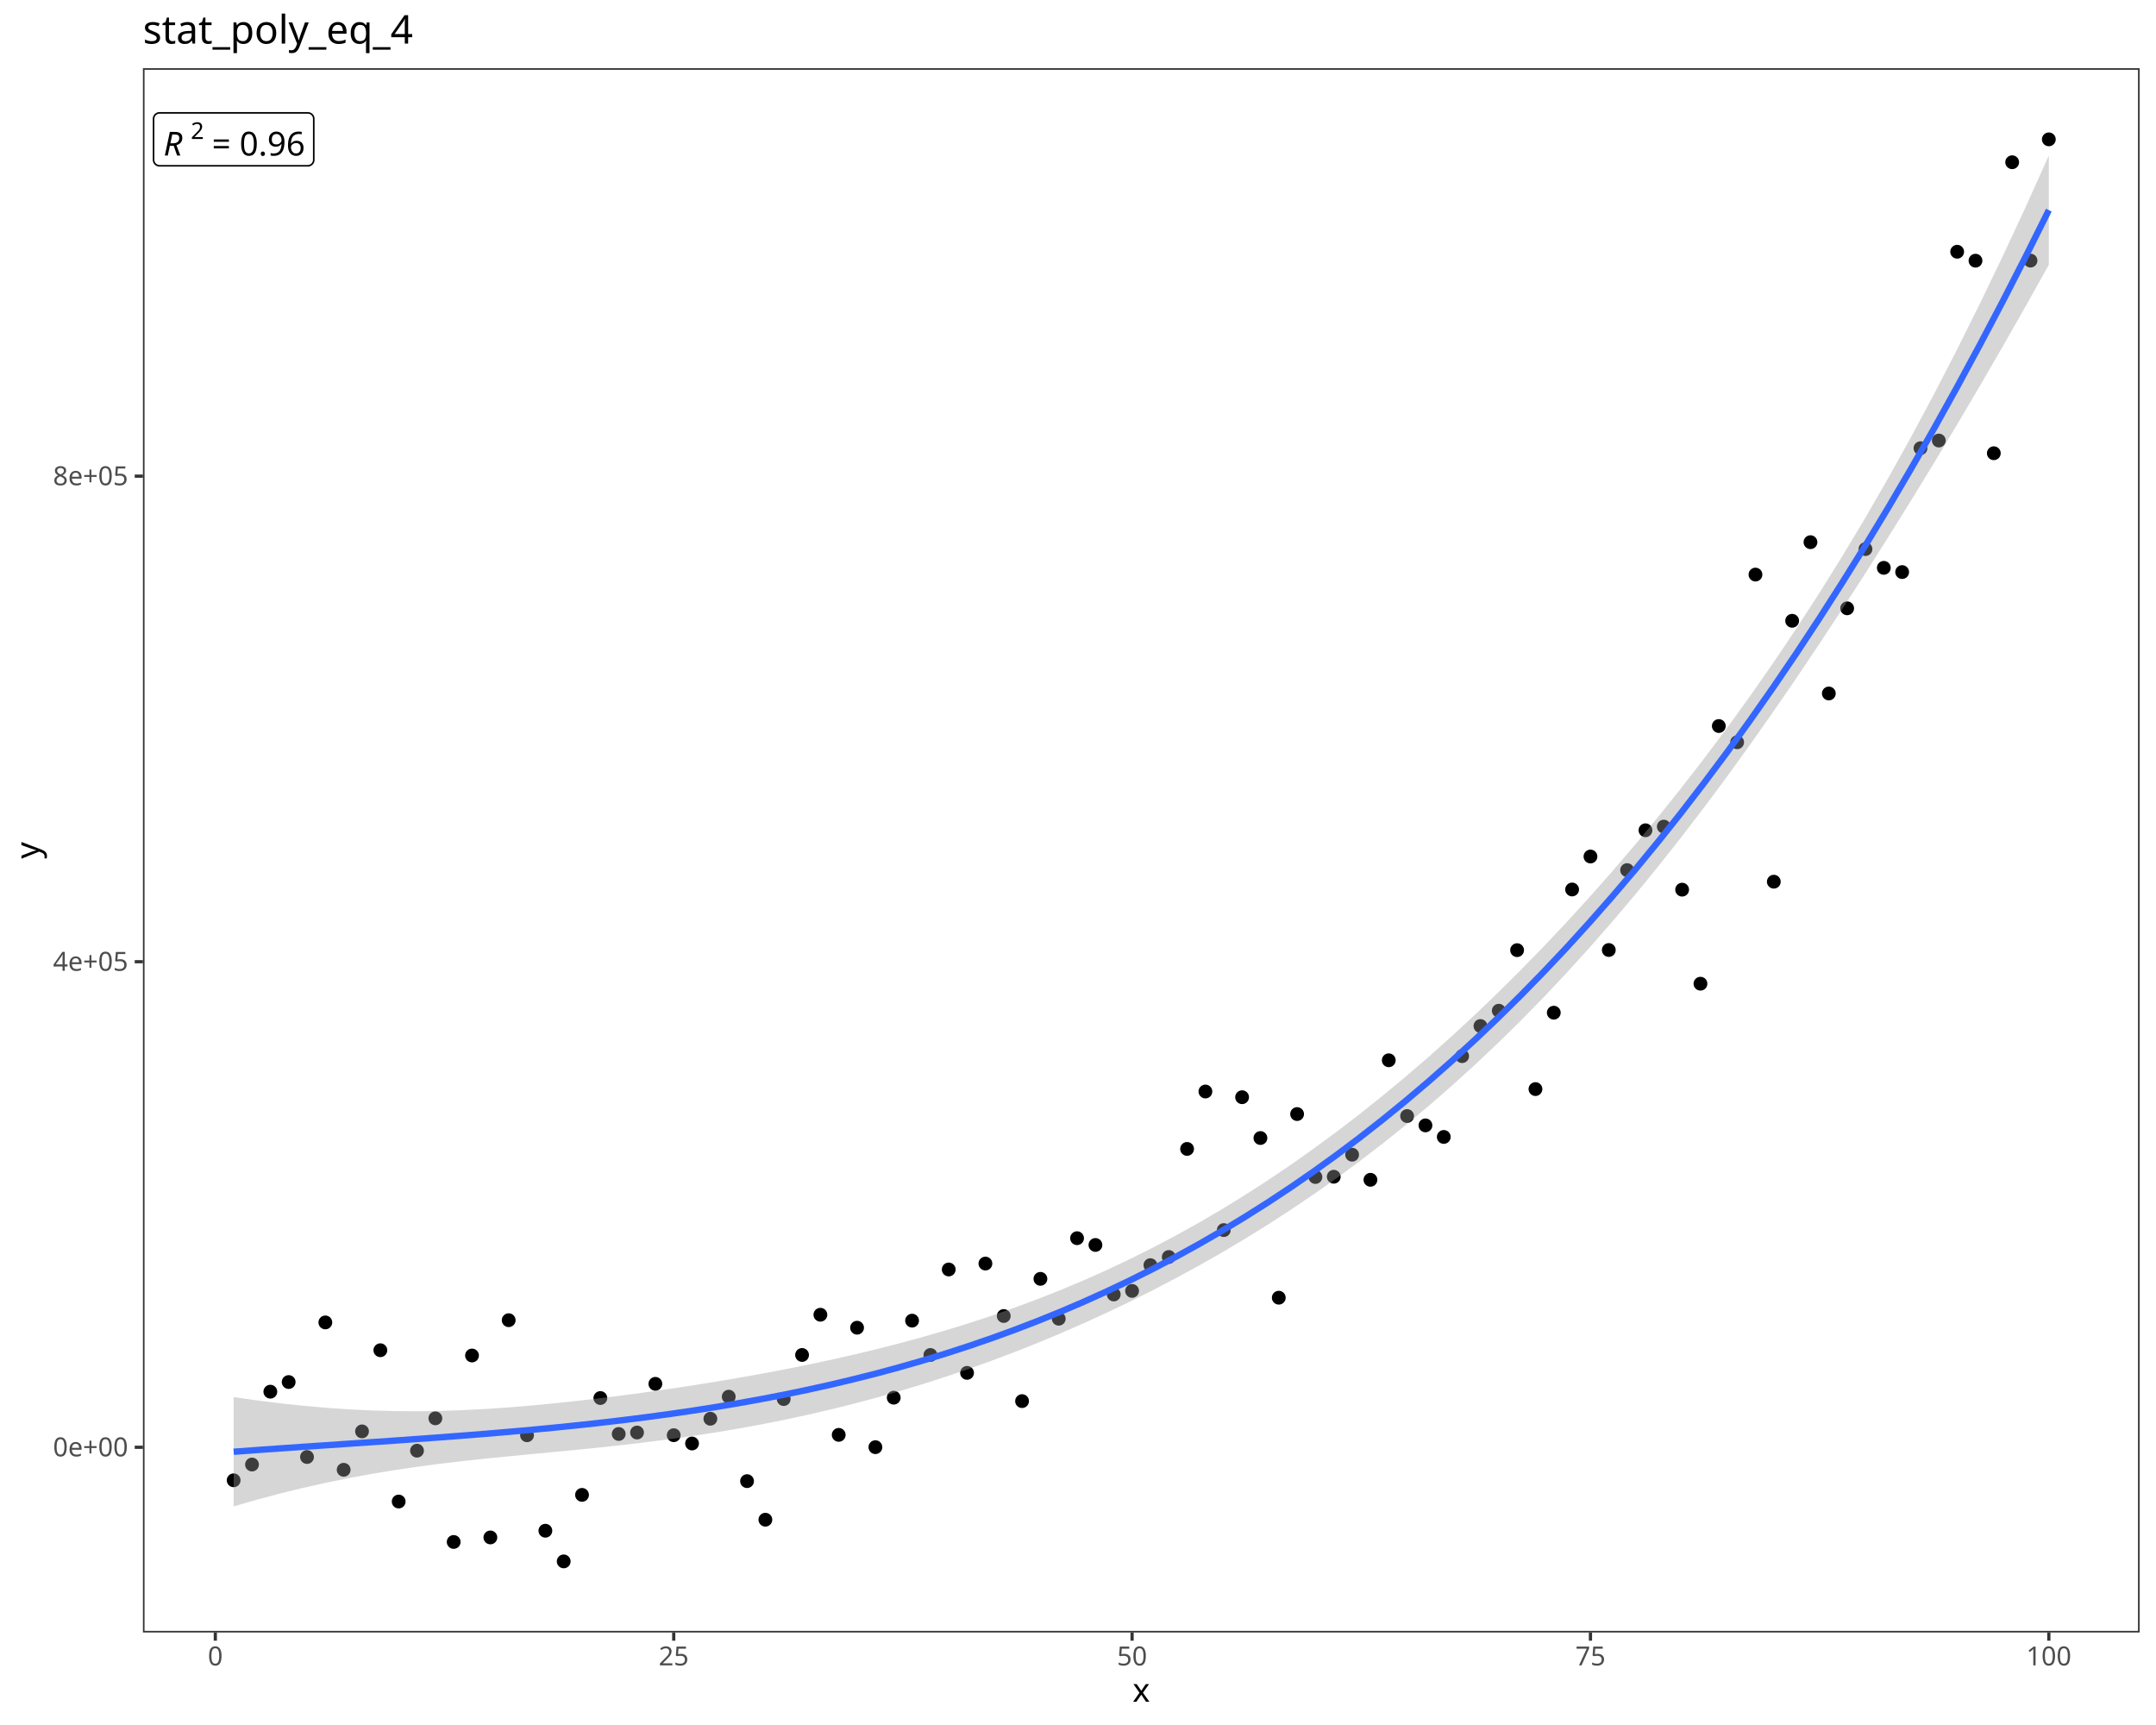
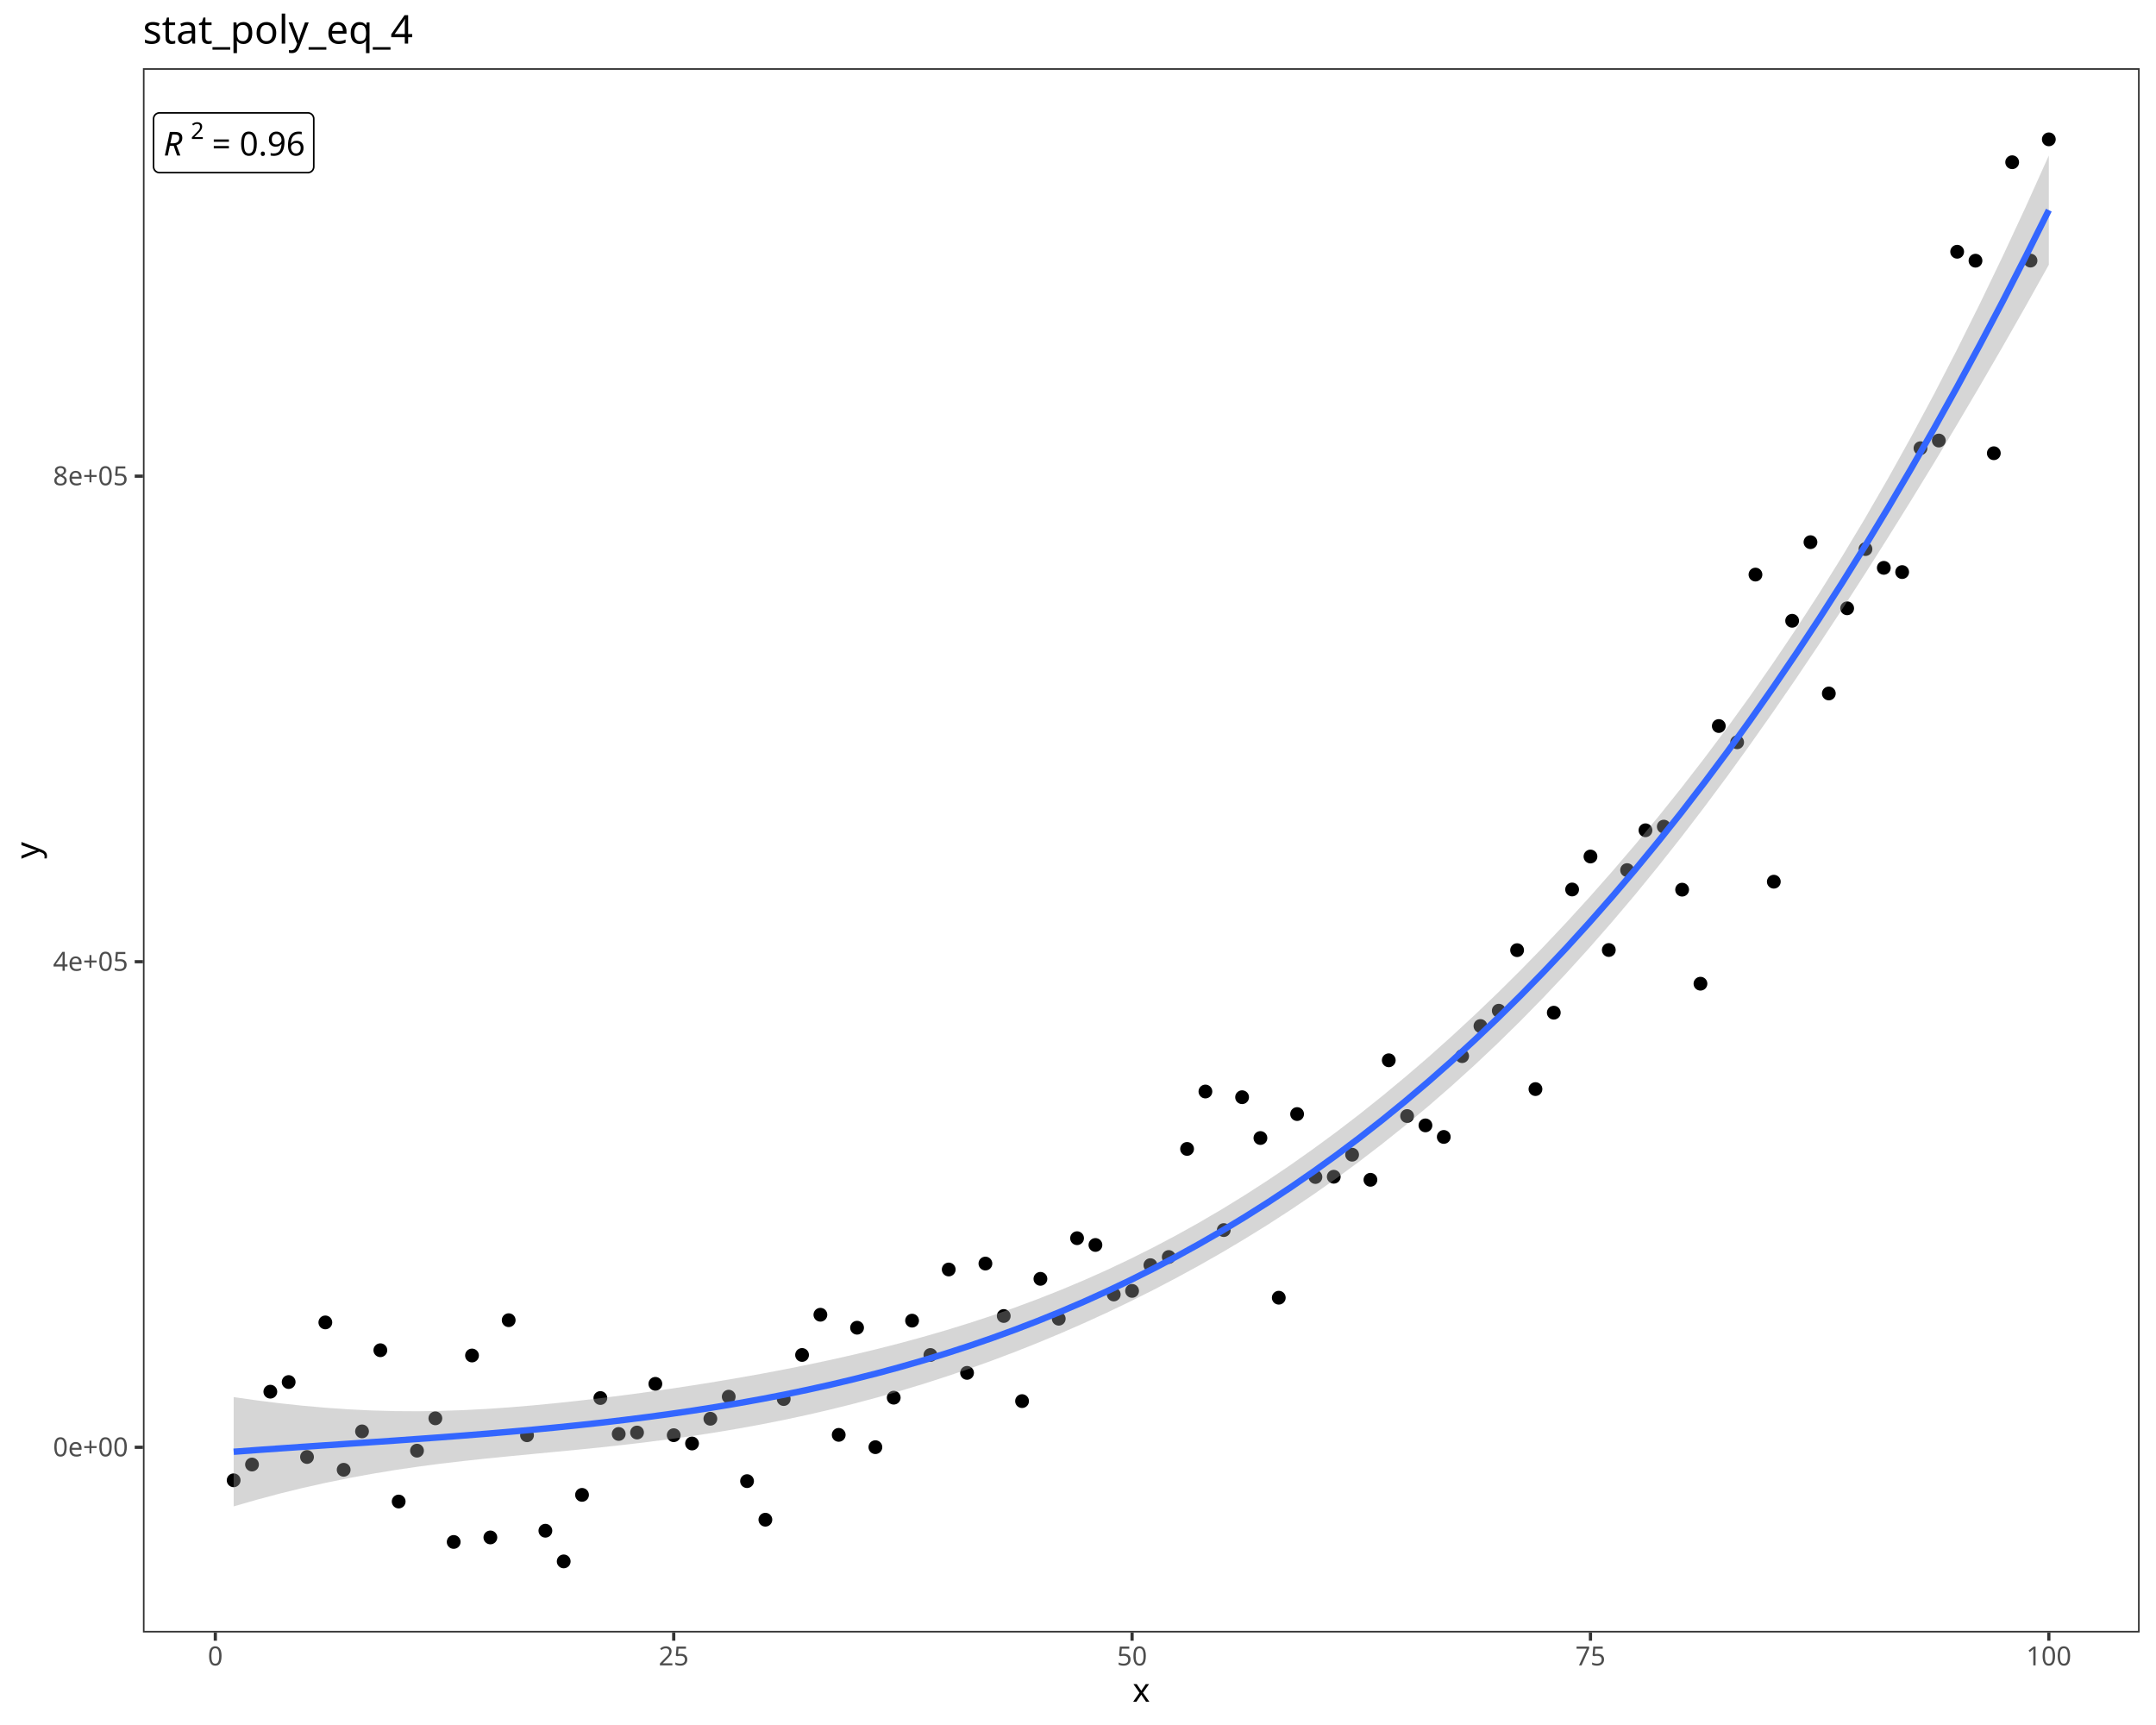
<svg xmlns="http://www.w3.org/2000/svg" class="svglite" data-engine-version="2.0" width="720.00pt" height="576.00pt" viewBox="0 0 720.00 576.00">
  <defs>
    <style type="text/css">
    .svglite line, .svglite polyline, .svglite polygon, .svglite path, .svglite rect, .svglite circle {
      fill: none;
      stroke: #000000;
      stroke-linecap: round;
      stroke-linejoin: round;
      stroke-miterlimit: 10.00;
    }
  </style>
  </defs>
  <rect width="100%" height="100%" style="stroke: none; fill: #FFFFFF;" />
  <defs>
    <clipPath id="cpMC4wMHw3MjAuMDB8MC4wMHw1NzYuMDA=">
      <rect x="0.00" y="0.00" width="720.00" height="576.00" />
    </clipPath>
  </defs>
  <g clip-path="url(#cpMC4wMHw3MjAuMDB8MC4wMHw1NzYuMDA=)">
    <rect x="0.00" y="0.00" width="720.00" height="576.00" style="stroke-width: 1.07; stroke: #FFFFFF; fill: #FFFFFF;" />
  </g>
  <defs>
    <clipPath id="cpNDcuNzN8NzE0LjUyfDIyLjc4fDU0NS4xMQ==">
      <rect x="47.73" y="22.78" width="666.80" height="522.33" />
    </clipPath>
  </defs>
  <g clip-path="url(#cpNDcuNzN8NzE0LjUyfDIyLjc4fDU0NS4xMQ==)">
    <rect x="47.73" y="22.78" width="666.80" height="522.33" style="stroke-width: 1.07; stroke: none; fill: #FFFFFF;" />
    <circle cx="78.03" cy="494.29" r="1.95" style="stroke-width: 0.71; fill: #000000;" />
    <circle cx="84.16" cy="489.03" r="1.95" style="stroke-width: 0.71; fill: #000000;" />
    <circle cx="90.28" cy="464.70" r="1.95" style="stroke-width: 0.71; fill: #000000;" />
    <circle cx="96.40" cy="461.48" r="1.95" style="stroke-width: 0.71; fill: #000000;" />
    <circle cx="102.53" cy="486.51" r="1.95" style="stroke-width: 0.71; fill: #000000;" />
    <circle cx="108.65" cy="441.57" r="1.95" style="stroke-width: 0.71; fill: #000000;" />
    <circle cx="114.77" cy="490.78" r="1.95" style="stroke-width: 0.71; fill: #000000;" />
    <circle cx="120.90" cy="477.96" r="1.95" style="stroke-width: 0.71; fill: #000000;" />
    <circle cx="127.02" cy="450.86" r="1.95" style="stroke-width: 0.71; fill: #000000;" />
    <circle cx="133.14" cy="501.38" r="1.95" style="stroke-width: 0.71; fill: #000000;" />
    <circle cx="139.26" cy="484.40" r="1.95" style="stroke-width: 0.71; fill: #000000;" />
    <circle cx="145.39" cy="473.60" r="1.95" style="stroke-width: 0.71; fill: #000000;" />
    <circle cx="151.51" cy="514.88" r="1.95" style="stroke-width: 0.71; fill: #000000;" />
    <circle cx="157.63" cy="452.62" r="1.95" style="stroke-width: 0.71; fill: #000000;" />
    <circle cx="163.76" cy="513.37" r="1.95" style="stroke-width: 0.71; fill: #000000;" />
    <circle cx="169.88" cy="440.83" r="1.95" style="stroke-width: 0.71; fill: #000000;" />
    <circle cx="176.00" cy="479.25" r="1.95" style="stroke-width: 0.71; fill: #000000;" />
    <circle cx="182.13" cy="511.13" r="1.95" style="stroke-width: 0.71; fill: #000000;" />
    <circle cx="188.25" cy="521.37" r="1.95" style="stroke-width: 0.71; fill: #000000;" />
    <circle cx="194.37" cy="499.16" r="1.95" style="stroke-width: 0.71; fill: #000000;" />
    <circle cx="200.49" cy="466.82" r="1.95" style="stroke-width: 0.71; fill: #000000;" />
    <circle cx="206.62" cy="478.82" r="1.95" style="stroke-width: 0.71; fill: #000000;" />
    <circle cx="212.74" cy="478.34" r="1.95" style="stroke-width: 0.71; fill: #000000;" />
    <circle cx="218.86" cy="462.08" r="1.95" style="stroke-width: 0.71; fill: #000000;" />
    <circle cx="224.99" cy="479.23" r="1.95" style="stroke-width: 0.71; fill: #000000;" />
    <circle cx="231.11" cy="482.00" r="1.95" style="stroke-width: 0.71; fill: #000000;" />
    <circle cx="237.23" cy="473.74" r="1.95" style="stroke-width: 0.71; fill: #000000;" />
    <circle cx="243.36" cy="466.37" r="1.95" style="stroke-width: 0.71; fill: #000000;" />
    <circle cx="249.48" cy="494.57" r="1.95" style="stroke-width: 0.71; fill: #000000;" />
    <circle cx="255.60" cy="507.45" r="1.95" style="stroke-width: 0.71; fill: #000000;" />
    <circle cx="261.72" cy="467.16" r="1.95" style="stroke-width: 0.71; fill: #000000;" />
    <circle cx="267.85" cy="452.44" r="1.95" style="stroke-width: 0.71; fill: #000000;" />
    <circle cx="273.97" cy="439.01" r="1.95" style="stroke-width: 0.71; fill: #000000;" />
    <circle cx="280.09" cy="479.12" r="1.95" style="stroke-width: 0.71; fill: #000000;" />
    <circle cx="286.22" cy="443.34" r="1.95" style="stroke-width: 0.71; fill: #000000;" />
    <circle cx="292.34" cy="483.23" r="1.95" style="stroke-width: 0.71; fill: #000000;" />
    <circle cx="298.46" cy="466.70" r="1.95" style="stroke-width: 0.71; fill: #000000;" />
    <circle cx="304.59" cy="440.98" r="1.95" style="stroke-width: 0.71; fill: #000000;" />
    <circle cx="310.71" cy="452.45" r="1.95" style="stroke-width: 0.71; fill: #000000;" />
    <circle cx="316.83" cy="423.90" r="1.95" style="stroke-width: 0.71; fill: #000000;" />
    <circle cx="322.95" cy="458.42" r="1.95" style="stroke-width: 0.71; fill: #000000;" />
    <circle cx="329.08" cy="421.92" r="1.95" style="stroke-width: 0.71; fill: #000000;" />
    <circle cx="335.20" cy="439.43" r="1.95" style="stroke-width: 0.71; fill: #000000;" />
    <circle cx="341.32" cy="467.85" r="1.95" style="stroke-width: 0.71; fill: #000000;" />
    <circle cx="347.45" cy="427.02" r="1.95" style="stroke-width: 0.71; fill: #000000;" />
    <circle cx="353.57" cy="440.34" r="1.95" style="stroke-width: 0.71; fill: #000000;" />
    <circle cx="359.69" cy="413.45" r="1.95" style="stroke-width: 0.71; fill: #000000;" />
    <circle cx="365.82" cy="415.71" r="1.95" style="stroke-width: 0.71; fill: #000000;" />
    <circle cx="371.94" cy="432.24" r="1.95" style="stroke-width: 0.71; fill: #000000;" />
    <circle cx="378.06" cy="431.05" r="1.95" style="stroke-width: 0.71; fill: #000000;" />
    <circle cx="384.18" cy="422.45" r="1.95" style="stroke-width: 0.71; fill: #000000;" />
    <circle cx="390.31" cy="419.73" r="1.95" style="stroke-width: 0.71; fill: #000000;" />
    <circle cx="396.43" cy="383.64" r="1.95" style="stroke-width: 0.71; fill: #000000;" />
    <circle cx="402.55" cy="364.47" r="1.95" style="stroke-width: 0.71; fill: #000000;" />
    <circle cx="408.68" cy="410.74" r="1.95" style="stroke-width: 0.71; fill: #000000;" />
    <circle cx="414.80" cy="366.37" r="1.95" style="stroke-width: 0.71; fill: #000000;" />
    <circle cx="420.92" cy="380.00" r="1.95" style="stroke-width: 0.71; fill: #000000;" />
    <circle cx="427.05" cy="433.32" r="1.95" style="stroke-width: 0.71; fill: #000000;" />
    <circle cx="433.17" cy="372.00" r="1.95" style="stroke-width: 0.71; fill: #000000;" />
    <circle cx="439.29" cy="393.02" r="1.95" style="stroke-width: 0.71; fill: #000000;" />
    <circle cx="445.41" cy="392.93" r="1.95" style="stroke-width: 0.71; fill: #000000;" />
    <circle cx="451.54" cy="385.57" r="1.95" style="stroke-width: 0.71; fill: #000000;" />
    <circle cx="457.66" cy="393.95" r="1.95" style="stroke-width: 0.71; fill: #000000;" />
    <circle cx="463.78" cy="354.04" r="1.95" style="stroke-width: 0.71; fill: #000000;" />
    <circle cx="469.91" cy="372.66" r="1.95" style="stroke-width: 0.71; fill: #000000;" />
    <circle cx="476.03" cy="375.78" r="1.95" style="stroke-width: 0.71; fill: #000000;" />
    <circle cx="482.15" cy="379.64" r="1.95" style="stroke-width: 0.71; fill: #000000;" />
    <circle cx="488.28" cy="352.66" r="1.95" style="stroke-width: 0.71; fill: #000000;" />
    <circle cx="494.40" cy="342.60" r="1.95" style="stroke-width: 0.71; fill: #000000;" />
    <circle cx="500.52" cy="337.49" r="1.95" style="stroke-width: 0.71; fill: #000000;" />
    <circle cx="506.64" cy="317.27" r="1.95" style="stroke-width: 0.71; fill: #000000;" />
    <circle cx="512.77" cy="363.66" r="1.95" style="stroke-width: 0.71; fill: #000000;" />
    <circle cx="518.89" cy="338.15" r="1.95" style="stroke-width: 0.71; fill: #000000;" />
    <circle cx="525.01" cy="297.01" r="1.95" style="stroke-width: 0.71; fill: #000000;" />
    <circle cx="531.14" cy="286.00" r="1.95" style="stroke-width: 0.71; fill: #000000;" />
    <circle cx="537.26" cy="317.22" r="1.95" style="stroke-width: 0.71; fill: #000000;" />
    <circle cx="543.38" cy="290.54" r="1.95" style="stroke-width: 0.71; fill: #000000;" />
    <circle cx="549.51" cy="277.24" r="1.95" style="stroke-width: 0.71; fill: #000000;" />
    <circle cx="555.63" cy="276.02" r="1.95" style="stroke-width: 0.71; fill: #000000;" />
    <circle cx="561.75" cy="297.07" r="1.95" style="stroke-width: 0.71; fill: #000000;" />
    <circle cx="567.87" cy="328.47" r="1.95" style="stroke-width: 0.71; fill: #000000;" />
    <circle cx="574.00" cy="242.43" r="1.95" style="stroke-width: 0.71; fill: #000000;" />
    <circle cx="580.12" cy="247.85" r="1.95" style="stroke-width: 0.71; fill: #000000;" />
    <circle cx="586.24" cy="191.86" r="1.95" style="stroke-width: 0.71; fill: #000000;" />
    <circle cx="592.37" cy="294.41" r="1.95" style="stroke-width: 0.71; fill: #000000;" />
    <circle cx="598.49" cy="207.29" r="1.95" style="stroke-width: 0.71; fill: #000000;" />
    <circle cx="604.61" cy="181.04" r="1.95" style="stroke-width: 0.71; fill: #000000;" />
    <circle cx="610.74" cy="231.56" r="1.95" style="stroke-width: 0.71; fill: #000000;" />
    <circle cx="616.86" cy="203.12" r="1.95" style="stroke-width: 0.71; fill: #000000;" />
    <circle cx="622.98" cy="183.34" r="1.95" style="stroke-width: 0.71; fill: #000000;" />
    <circle cx="629.10" cy="189.61" r="1.95" style="stroke-width: 0.71; fill: #000000;" />
    <circle cx="635.23" cy="191.02" r="1.95" style="stroke-width: 0.71; fill: #000000;" />
    <circle cx="641.35" cy="149.66" r="1.95" style="stroke-width: 0.71; fill: #000000;" />
    <circle cx="647.47" cy="147.10" r="1.95" style="stroke-width: 0.71; fill: #000000;" />
    <circle cx="653.60" cy="84.06" r="1.95" style="stroke-width: 0.71; fill: #000000;" />
    <circle cx="659.72" cy="87.05" r="1.95" style="stroke-width: 0.71; fill: #000000;" />
    <circle cx="665.84" cy="151.34" r="1.95" style="stroke-width: 0.71; fill: #000000;" />
    <circle cx="671.97" cy="54.17" r="1.95" style="stroke-width: 0.71; fill: #000000;" />
    <circle cx="678.09" cy="87.02" r="1.95" style="stroke-width: 0.71; fill: #000000;" />
    <circle cx="684.21" cy="46.53" r="1.95" style="stroke-width: 0.71; fill: #000000;" />
    <polygon points="78.03,466.51 85.71,467.60 93.38,468.56 101.05,469.38 108.73,470.06 116.40,470.59 124.07,470.97 131.75,471.18 139.42,471.23 147.09,471.12 154.77,470.86 162.44,470.46 170.11,469.93 177.79,469.29 185.46,468.55 193.13,467.73 200.80,466.83 208.48,465.86 216.15,464.83 223.82,463.73 231.50,462.57 239.17,461.34 246.84,460.04 254.52,458.67 262.19,457.21 269.86,455.67 277.54,454.04 285.21,452.31 292.88,450.46 300.56,448.50 308.23,446.41 315.90,444.19 323.57,441.82 331.25,439.30 338.92,436.61 346.59,433.76 354.27,430.72 361.94,427.50 369.61,424.08 377.29,420.45 384.96,416.62 392.63,412.57 400.31,408.31 407.98,403.82 415.65,399.10 423.33,394.15 431.00,388.98 438.67,383.56 446.34,377.92 454.02,372.04 461.69,365.91 469.36,359.55 477.04,352.95 484.71,346.10 492.38,339.00 500.06,331.65 507.73,324.04 515.40,316.18 523.08,308.04 530.75,299.64 538.42,290.96 546.10,281.99 553.77,272.73 561.44,263.15 569.11,253.25 576.79,243.01 584.46,232.40 592.13,221.40 599.81,210.00 607.48,198.16 615.15,185.86 622.83,173.07 630.50,159.78 638.17,145.98 645.85,131.65 653.52,116.78 661.19,101.38 668.87,85.44 676.54,68.96 684.21,51.93 684.21,88.41 676.54,102.14 668.87,115.62 661.19,128.86 653.52,141.85 645.85,154.62 638.17,167.17 630.50,179.49 622.83,191.60 615.15,203.49 607.48,215.15 599.81,226.57 592.13,237.73 584.46,248.63 576.79,259.25 569.11,269.57 561.44,279.59 553.77,289.29 546.10,298.69 538.42,307.76 530.75,316.52 523.08,324.97 515.40,333.11 507.73,340.94 500.06,348.47 492.38,355.71 484.71,362.66 477.04,369.34 469.36,375.74 461.69,381.88 454.02,387.77 446.34,393.42 438.67,398.82 431.00,404.00 423.33,408.97 415.65,413.72 407.98,418.28 400.31,422.64 392.63,426.82 384.96,430.83 377.29,434.66 369.61,438.33 361.94,441.83 354.27,445.18 346.59,448.38 338.92,451.43 331.25,454.33 323.57,457.08 315.90,459.68 308.23,462.15 300.56,464.47 292.88,466.65 285.21,468.70 277.54,470.61 269.86,472.39 262.19,474.04 254.52,475.57 246.84,476.97 239.17,478.27 231.50,479.45 223.82,480.53 216.15,481.52 208.48,482.43 200.80,483.27 193.13,484.05 185.46,484.79 177.79,485.52 170.11,486.26 162.44,487.02 154.77,487.85 147.09,488.75 139.42,489.76 131.75,490.89 124.07,492.16 116.40,493.57 108.73,495.14 101.05,496.86 93.38,498.74 85.71,500.79 78.03,503.00 " style="stroke-width: 0.00; stroke: none; stroke-linecap: butt; fill: #999999; fill-opacity: 0.40;" />
    <polyline points="78.03,466.51 85.71,467.60 93.38,468.56 101.05,469.38 108.73,470.06 116.40,470.59 124.07,470.97 131.75,471.18 139.42,471.23 147.09,471.12 154.77,470.86 162.44,470.46 170.11,469.93 177.79,469.29 185.46,468.55 193.13,467.73 200.80,466.83 208.48,465.86 216.15,464.83 223.82,463.73 231.50,462.57 239.17,461.34 246.84,460.04 254.52,458.67 262.19,457.21 269.86,455.67 277.54,454.04 285.21,452.31 292.88,450.46 300.56,448.50 308.23,446.41 315.90,444.19 323.57,441.82 331.25,439.30 338.92,436.61 346.59,433.76 354.27,430.72 361.94,427.50 369.61,424.08 377.29,420.45 384.96,416.62 392.63,412.57 400.31,408.31 407.98,403.82 415.65,399.10 423.33,394.15 431.00,388.98 438.67,383.56 446.34,377.92 454.02,372.04 461.69,365.91 469.36,359.55 477.04,352.95 484.71,346.10 492.38,339.00 500.06,331.65 507.73,324.04 515.40,316.18 523.08,308.04 530.75,299.64 538.42,290.96 546.10,281.99 553.77,272.73 561.44,263.15 569.11,253.25 576.79,243.01 584.46,232.40 592.13,221.40 599.81,210.00 607.48,198.16 615.15,185.86 622.83,173.07 630.50,159.78 638.17,145.98 645.85,131.65 653.52,116.78 661.19,101.38 668.87,85.44 676.54,68.96 684.21,51.93 " style="stroke-width: 2.13; stroke: none; stroke-linecap: butt;" />
    <polyline points="684.21,88.41 676.54,102.14 668.87,115.62 661.19,128.86 653.52,141.85 645.85,154.62 638.17,167.17 630.50,179.49 622.83,191.60 615.15,203.49 607.48,215.15 599.81,226.57 592.13,237.73 584.46,248.63 576.79,259.25 569.11,269.57 561.44,279.59 553.77,289.29 546.10,298.69 538.42,307.76 530.75,316.52 523.08,324.97 515.40,333.11 507.73,340.94 500.06,348.47 492.38,355.71 484.71,362.66 477.04,369.34 469.36,375.74 461.69,381.88 454.02,387.77 446.34,393.42 438.67,398.82 431.00,404.00 423.33,408.97 415.65,413.72 407.98,418.28 400.31,422.64 392.63,426.82 384.96,430.83 377.29,434.66 369.61,438.33 361.94,441.83 354.27,445.18 346.59,448.38 338.92,451.43 331.25,454.33 323.57,457.08 315.90,459.68 308.23,462.15 300.56,464.47 292.88,466.65 285.21,468.70 277.54,470.61 269.86,472.39 262.19,474.04 254.52,475.57 246.84,476.97 239.17,478.27 231.50,479.45 223.82,480.53 216.15,481.52 208.48,482.43 200.80,483.27 193.13,484.05 185.46,484.79 177.79,485.52 170.11,486.26 162.44,487.02 154.77,487.85 147.09,488.75 139.42,489.76 131.75,490.89 124.07,492.16 116.40,493.57 108.73,495.14 101.05,496.86 93.38,498.74 85.71,500.79 78.03,503.00 " style="stroke-width: 2.13; stroke: none; stroke-linecap: butt;" />
    <polyline points="78.03,484.76 85.71,484.19 93.38,483.65 101.05,483.12 108.73,482.60 116.40,482.08 124.07,481.56 131.75,481.04 139.42,480.49 147.09,479.94 154.77,479.35 162.44,478.74 170.11,478.09 177.79,477.41 185.46,476.67 193.13,475.89 200.80,475.05 208.48,474.14 216.15,473.17 223.82,472.13 231.50,471.01 239.17,469.80 246.84,468.51 254.52,467.12 262.19,465.63 269.86,464.03 277.54,462.33 285.21,460.50 292.88,458.56 300.56,456.48 308.23,454.28 315.90,451.94 323.57,449.45 331.25,446.81 338.92,444.02 346.59,441.07 354.27,437.95 361.94,434.67 369.61,431.20 377.29,427.56 384.96,423.72 392.63,419.70 400.31,415.47 407.98,411.05 415.65,406.41 423.33,401.56 431.00,396.49 438.67,391.19 446.34,385.67 454.02,379.90 461.69,373.90 469.36,367.65 477.04,361.14 484.71,354.38 492.38,347.35 500.06,340.06 507.73,332.49 515.40,324.64 523.08,316.51 530.75,308.08 538.42,299.36 546.10,290.34 553.77,281.01 561.44,271.37 569.11,261.41 576.79,251.13 584.46,240.51 592.13,229.57 599.81,218.28 607.48,206.65 615.15,194.67 622.83,182.33 630.50,169.64 638.17,156.57 645.85,143.13 653.52,129.32 661.19,115.12 668.87,100.53 676.54,85.55 684.21,70.17 " style="stroke-width: 2.13; stroke: #3366FF; stroke-linecap: butt;" />
-     <polygon points="53.27,55.36 102.80,55.36 102.72,55.36 103.04,55.35 103.35,55.28 103.65,55.17 103.93,55.01 104.17,54.81 104.39,54.57 104.56,54.30 104.68,54.00 104.76,53.69 104.78,53.37 104.78,53.37 104.78,39.68 104.78,39.68 104.76,39.36 104.68,39.05 104.56,38.75 104.39,38.48 104.17,38.24 103.93,38.04 103.65,37.88 103.35,37.77 103.04,37.70 102.80,37.69 53.27,37.69 53.51,37.70 53.19,37.69 52.87,37.73 52.57,37.82 52.28,37.96 52.01,38.14 51.78,38.36 51.59,38.62 51.44,38.90 51.34,39.20 51.29,39.52 51.28,39.68 51.28,53.37 51.29,53.21 51.29,53.53 51.34,53.85 51.44,54.15 51.59,54.44 51.78,54.69 52.01,54.91 52.28,55.09 52.57,55.23 52.87,55.32 53.19,55.36 " style="stroke-width: 0.53; fill: #FFFFFF;" />
+     <polygon points="53.27,57.65 102.80,57.65 102.72,57.65 103.04,57.64 103.35,57.57 103.65,57.46 103.93,57.30 104.17,57.10 104.39,56.86 104.56,56.59 104.68,56.29 104.76,55.98 104.78,55.67 104.78,55.67 104.78,39.68 104.78,39.68 104.76,39.36 104.68,39.05 104.56,38.75 104.39,38.48 104.17,38.24 103.93,38.04 103.65,37.88 103.35,37.77 103.04,37.70 102.80,37.69 53.27,37.69 53.51,37.70 53.19,37.69 52.87,37.73 52.57,37.82 52.28,37.96 52.01,38.14 51.78,38.36 51.59,38.62 51.44,38.90 51.34,39.20 51.29,39.52 51.28,39.68 51.28,55.67 51.29,55.51 51.29,55.83 51.34,56.14 51.44,56.44 51.59,56.73 51.78,56.98 52.01,57.20 52.28,57.39 52.57,57.52 52.87,57.61 53.19,57.65 " style="stroke-width: 0.53; fill: #FFFFFF;" />
    <text x="54.60" y="51.94" style="font-size: 11.04px; font-style: italic; font-family: sans;" textLength="7.98px" lengthAdjust="spacingAndGlyphs">R</text>
    <text x="63.71" y="46.40" style="font-size: 7.73px; font-family: sans;" textLength="4.30px" lengthAdjust="spacingAndGlyphs">2</text>
    <text x="68.01" y="51.94" style="font-size: 11.04px; font-family: sans;" textLength="2.76px" lengthAdjust="spacingAndGlyphs"> </text>
    <text x="70.77" y="51.94" style="font-size: 11.04px; font-family: sans;" textLength="6.45px" lengthAdjust="spacingAndGlyphs">=</text>
    <text x="77.22" y="51.94" style="font-size: 11.04px; font-family: sans;" textLength="2.76px" lengthAdjust="spacingAndGlyphs"> </text>
    <text x="79.98" y="51.94" style="font-size: 11.04px; font-family: sans;" textLength="21.49px" lengthAdjust="spacingAndGlyphs">0.96</text>
    <rect x="47.73" y="22.78" width="666.80" height="522.33" style="stroke-width: 1.07; stroke: #333333;" />
  </g>
  <g clip-path="url(#cpMC4wMHw3MjAuMDB8MC4wMHw1NzYuMDA=)">
    <text x="42.79" y="486.29" text-anchor="end" style="font-size: 8.80px; fill: #4D4D4D; font-family: sans;" textLength="24.72px" lengthAdjust="spacingAndGlyphs">0e+00</text>
    <text x="42.79" y="324.15" text-anchor="end" style="font-size: 8.80px; fill: #4D4D4D; font-family: sans;" textLength="24.72px" lengthAdjust="spacingAndGlyphs">4e+05</text>
    <text x="42.79" y="162.02" text-anchor="end" style="font-size: 8.80px; fill: #4D4D4D; font-family: sans;" textLength="24.72px" lengthAdjust="spacingAndGlyphs">8e+05</text>
    <polyline points="44.99,483.26 47.73,483.26 " style="stroke-width: 1.07; stroke: #333333; stroke-linecap: butt;" />
    <polyline points="44.99,321.13 47.73,321.13 " style="stroke-width: 1.07; stroke: #333333; stroke-linecap: butt;" />
    <polyline points="44.99,158.99 47.73,158.99 " style="stroke-width: 1.07; stroke: #333333; stroke-linecap: butt;" />
    <polyline points="71.91,547.85 71.91,545.11 " style="stroke-width: 1.07; stroke: #333333; stroke-linecap: butt;" />
    <polyline points="224.99,547.85 224.99,545.11 " style="stroke-width: 1.07; stroke: #333333; stroke-linecap: butt;" />
    <polyline points="378.06,547.85 378.06,545.11 " style="stroke-width: 1.07; stroke: #333333; stroke-linecap: butt;" />
    <polyline points="531.14,547.85 531.14,545.11 " style="stroke-width: 1.07; stroke: #333333; stroke-linecap: butt;" />
    <polyline points="684.21,547.85 684.21,545.11 " style="stroke-width: 1.07; stroke: #333333; stroke-linecap: butt;" />
    <text x="71.91" y="556.10" text-anchor="middle" style="font-size: 8.80px; fill: #4D4D4D; font-family: sans;" textLength="4.89px" lengthAdjust="spacingAndGlyphs">0</text>
    <text x="224.99" y="556.10" text-anchor="middle" style="font-size: 8.80px; fill: #4D4D4D; font-family: sans;" textLength="9.79px" lengthAdjust="spacingAndGlyphs">25</text>
    <text x="378.06" y="556.10" text-anchor="middle" style="font-size: 8.80px; fill: #4D4D4D; font-family: sans;" textLength="9.79px" lengthAdjust="spacingAndGlyphs">50</text>
    <text x="531.14" y="556.10" text-anchor="middle" style="font-size: 8.80px; fill: #4D4D4D; font-family: sans;" textLength="9.79px" lengthAdjust="spacingAndGlyphs">75</text>
    <text x="684.21" y="556.10" text-anchor="middle" style="font-size: 8.80px; fill: #4D4D4D; font-family: sans;" textLength="14.68px" lengthAdjust="spacingAndGlyphs">100</text>
    <text x="381.12" y="568.24" text-anchor="middle" style="font-size: 11.00px; font-family: sans;" textLength="5.50px" lengthAdjust="spacingAndGlyphs">x</text>
    <text transform="translate(13.05,283.95) rotate(-90)" text-anchor="middle" style="font-size: 11.00px; font-family: sans;" textLength="5.50px" lengthAdjust="spacingAndGlyphs">y</text>
    <text x="47.73" y="14.56" style="font-size: 13.20px; font-family: sans;" textLength="89.55px" lengthAdjust="spacingAndGlyphs">stat_poly_eq_4</text>
  </g>
</svg>
